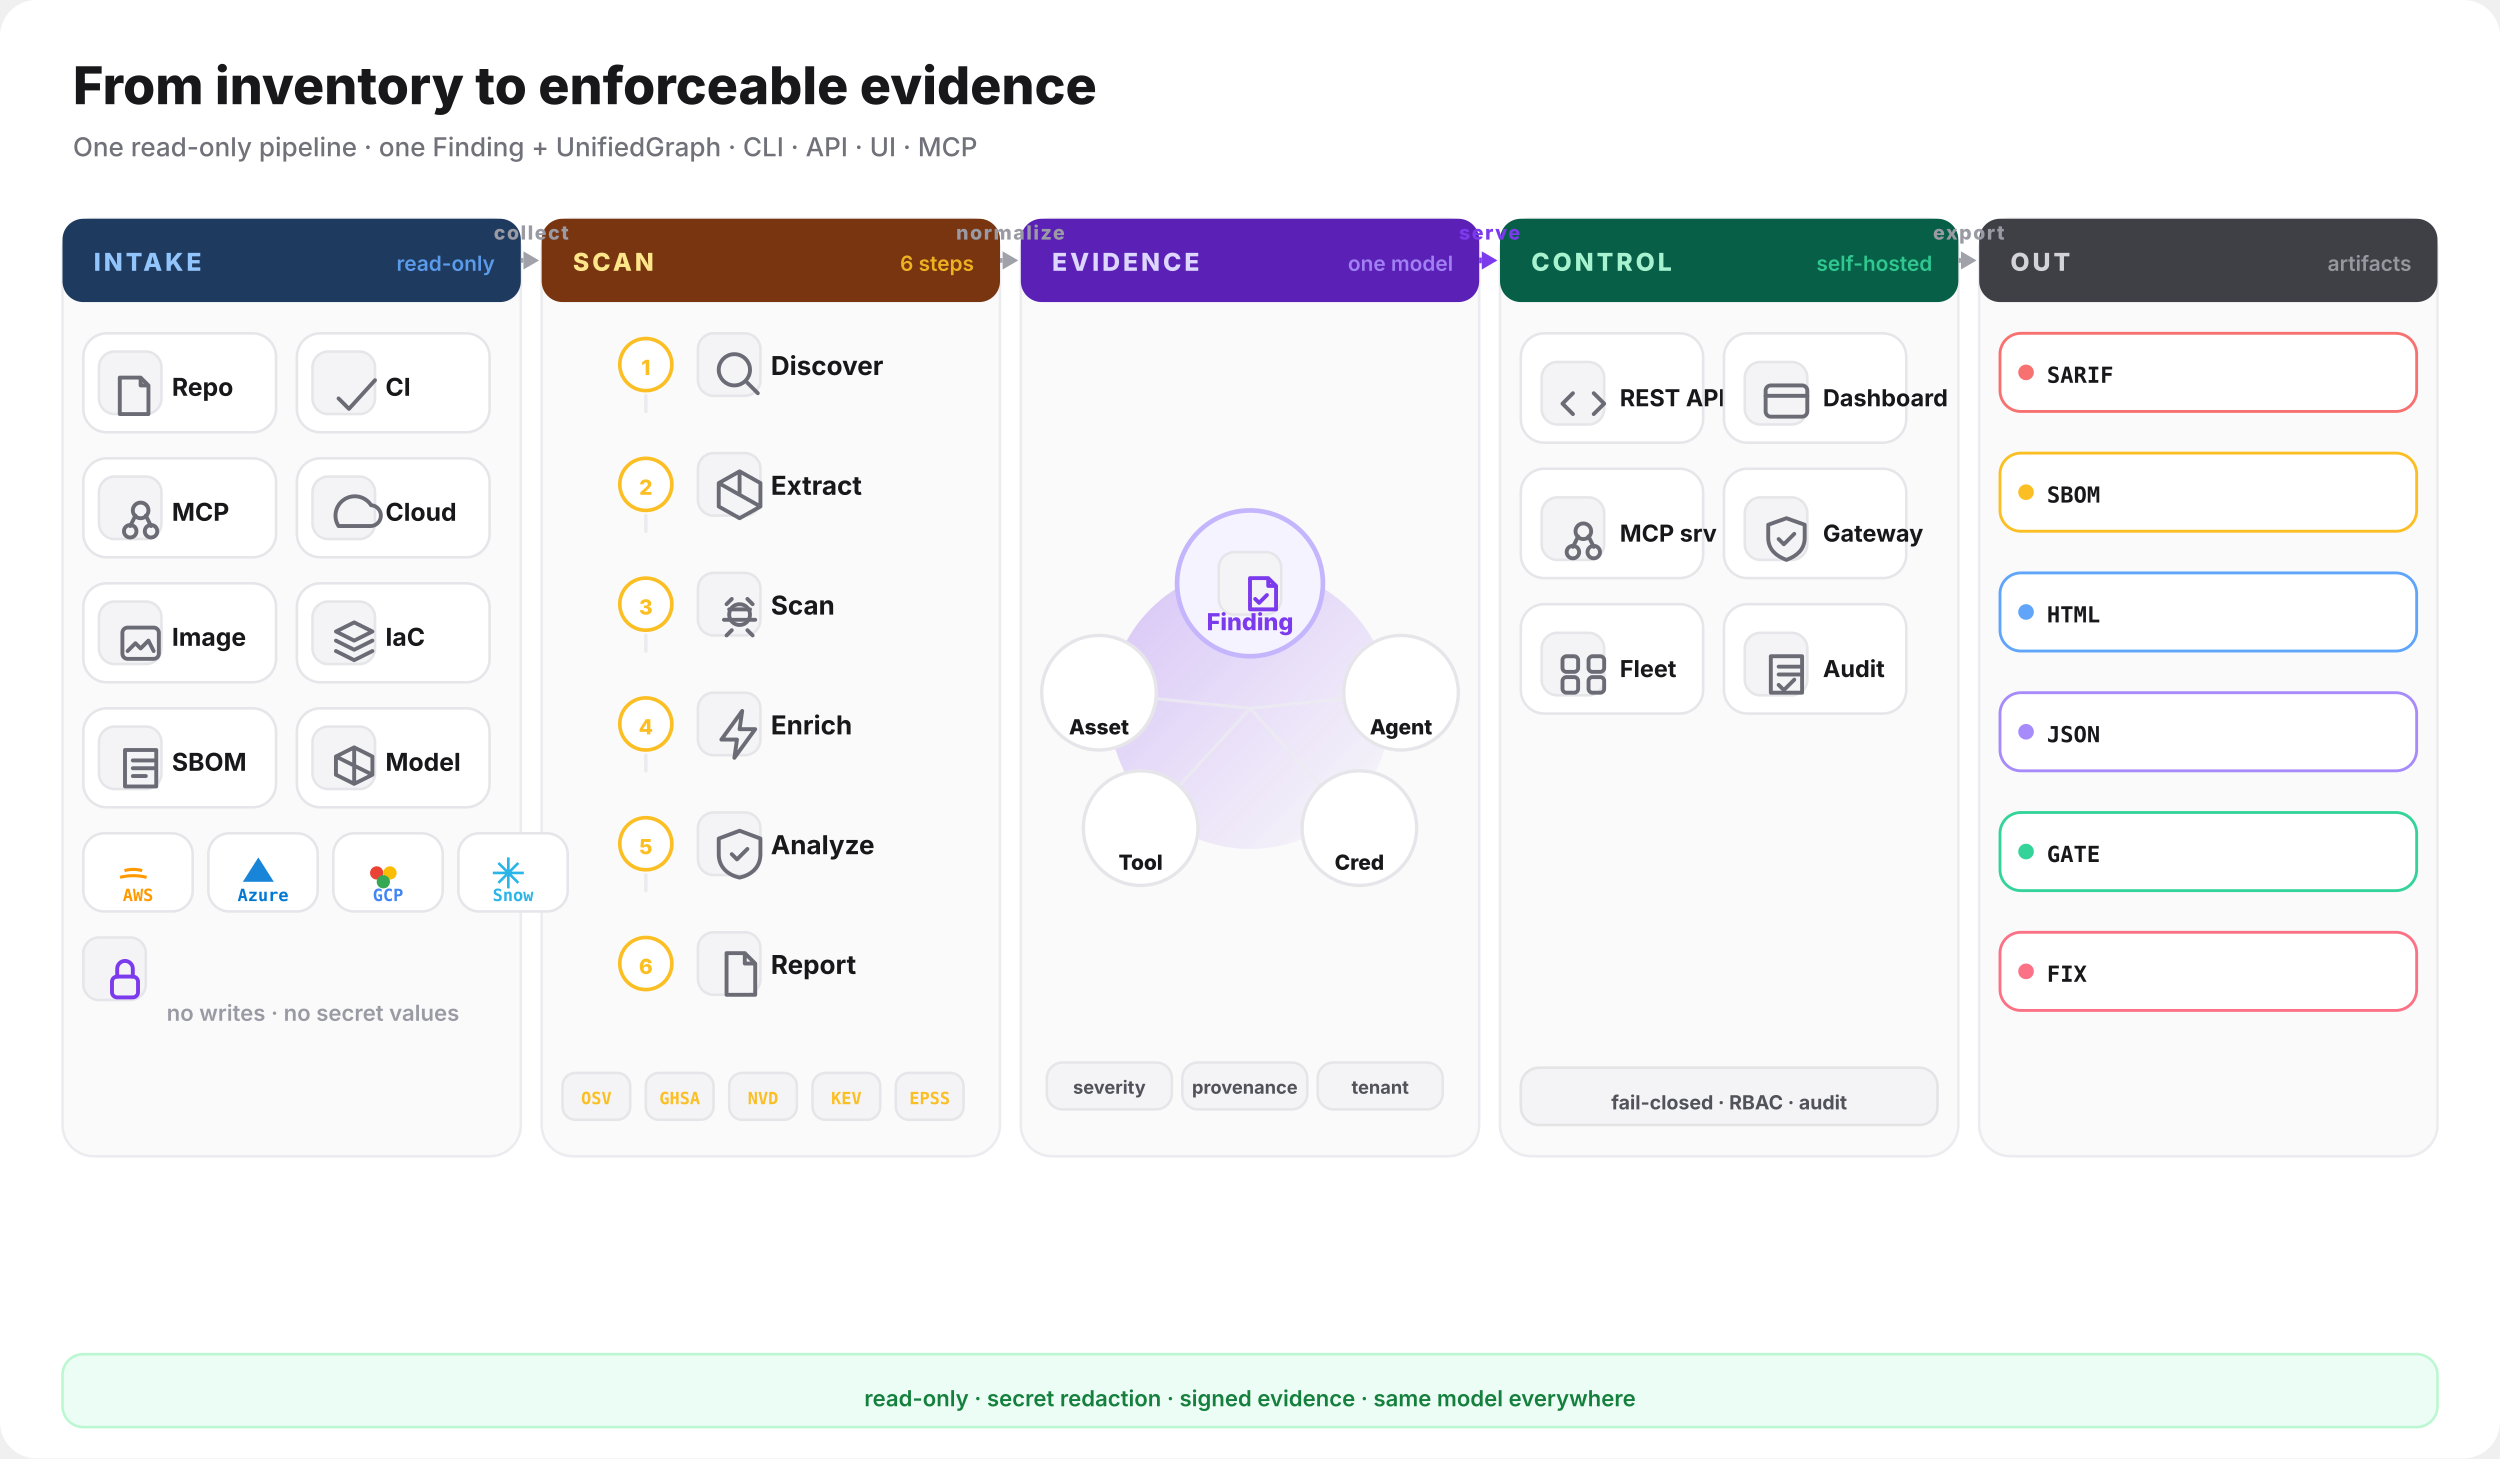
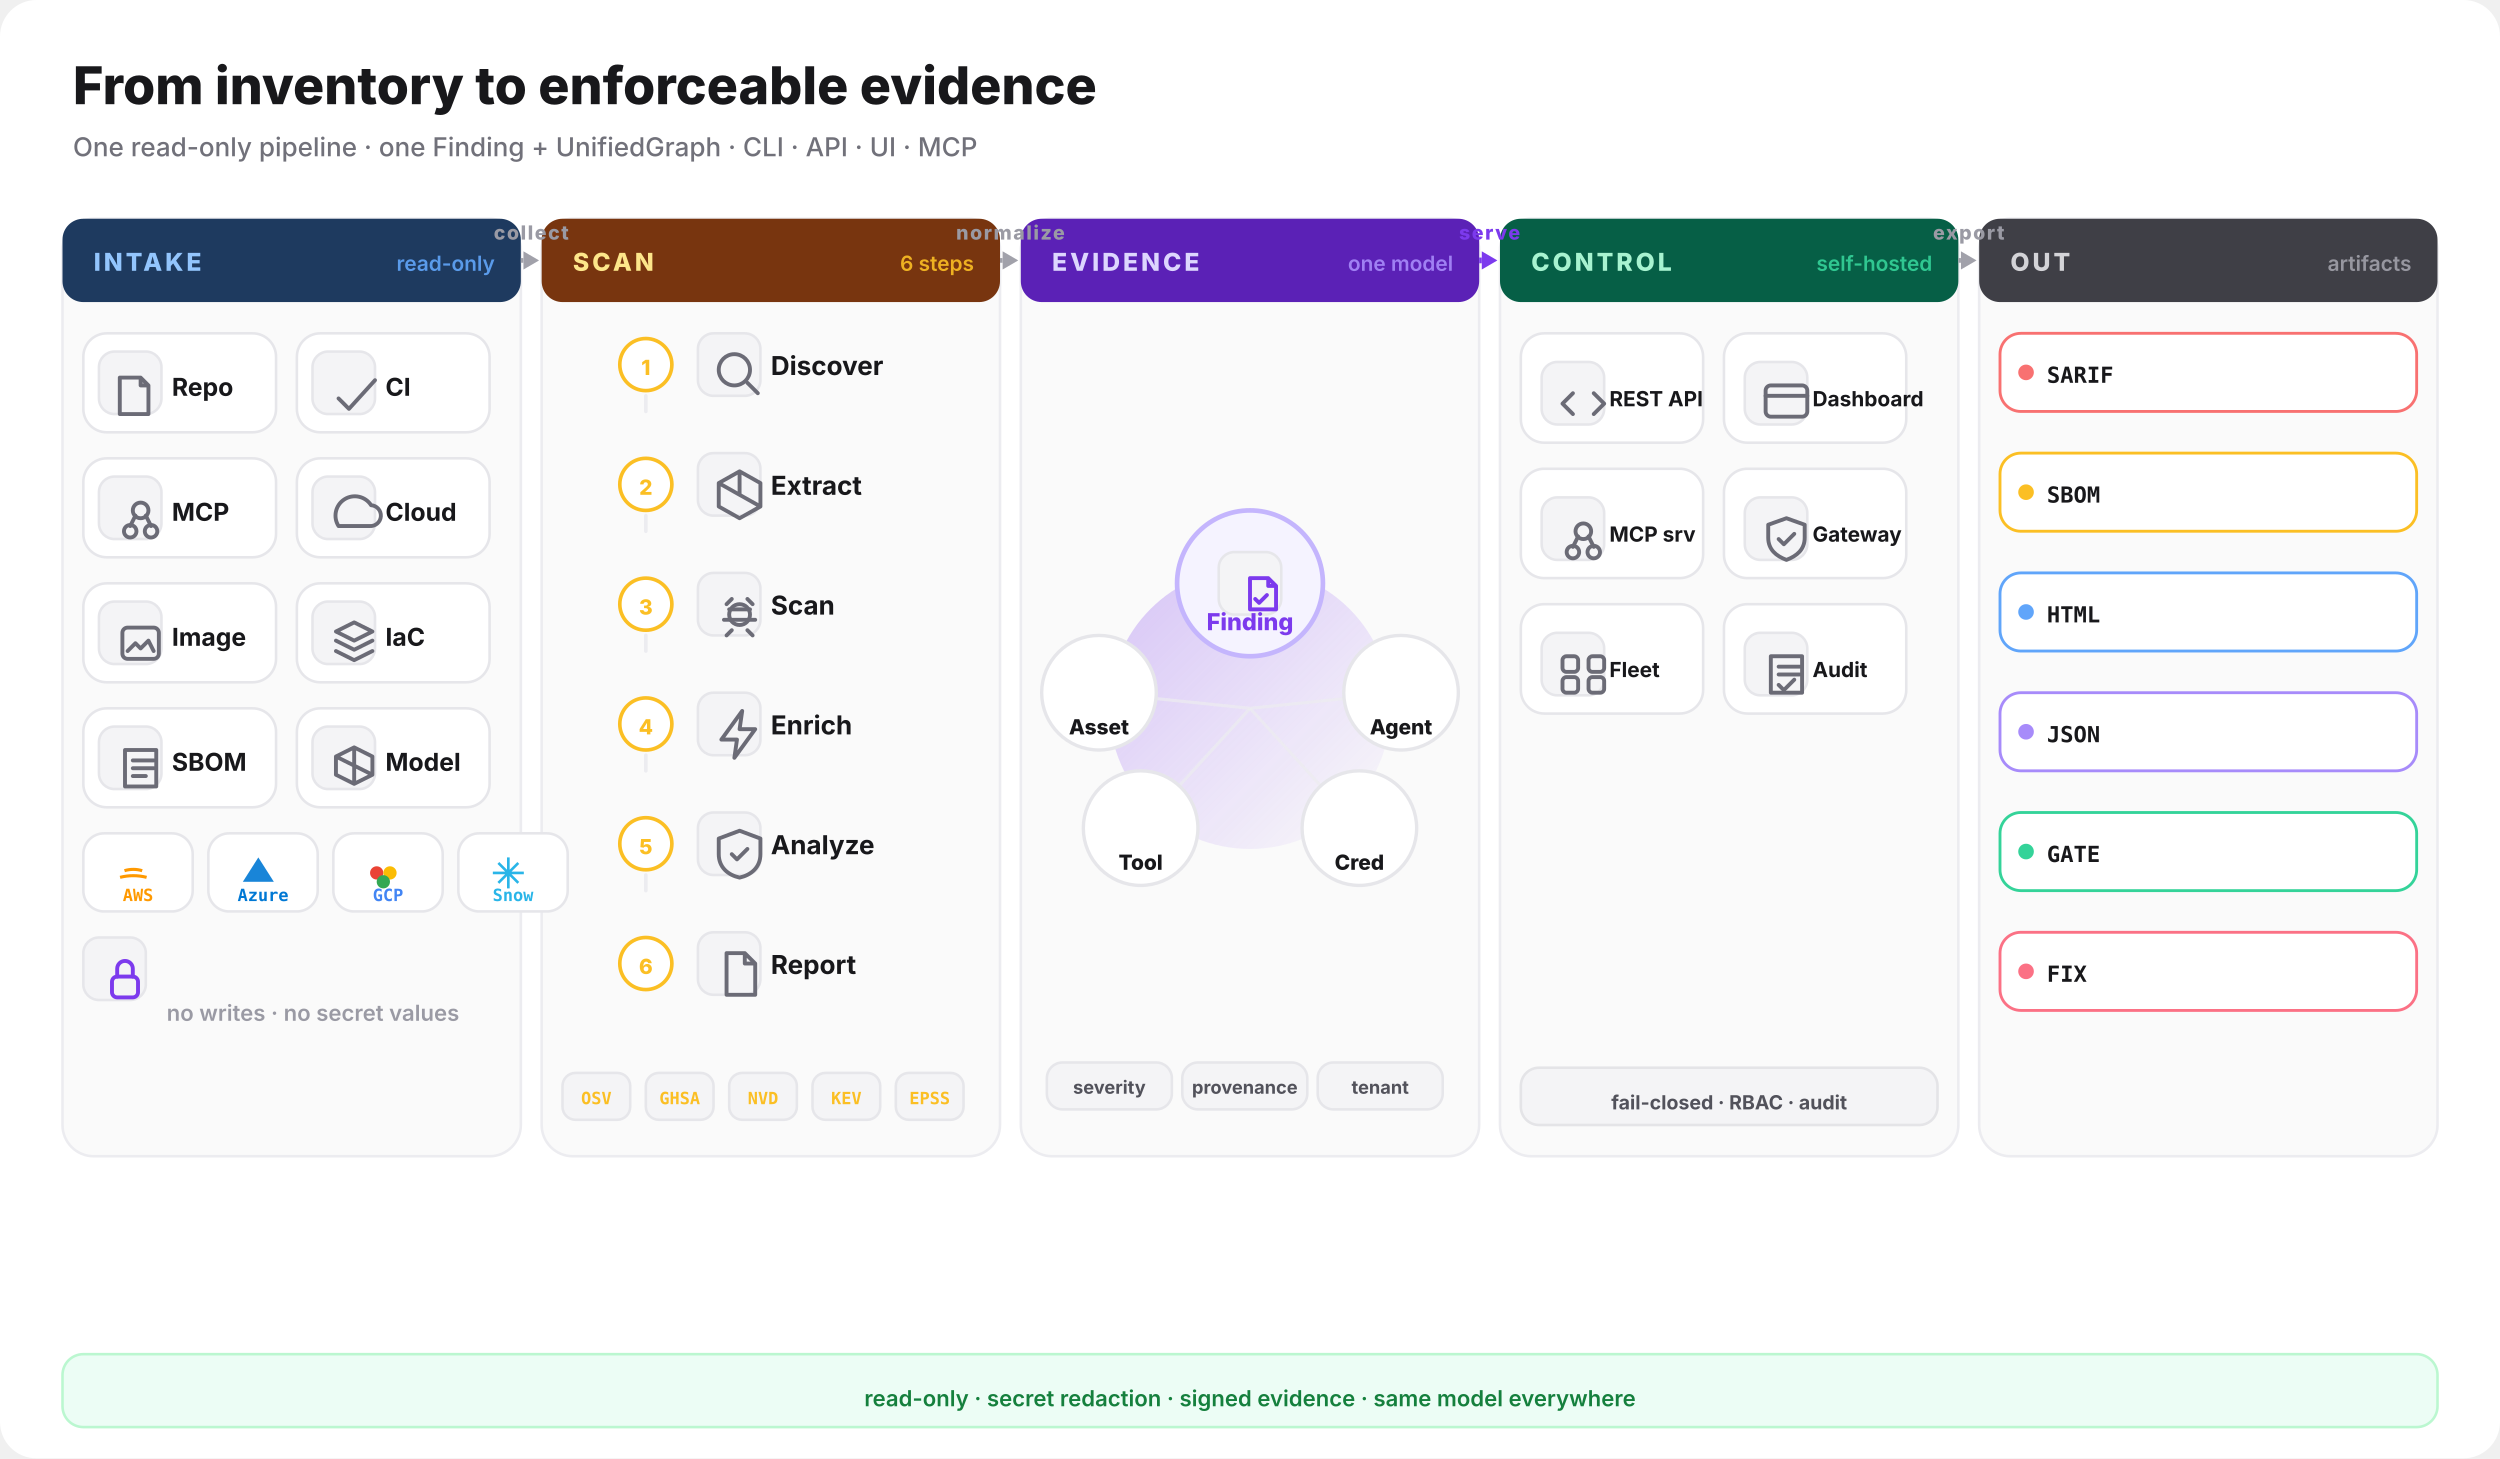
<svg xmlns="http://www.w3.org/2000/svg" width="960" height="560" viewBox="0 0 960 560" fill="none">
  <defs>
    <linearGradient id="core-glow" x1="0" y1="0" x2="1" y2="1">
      <stop offset="0%" stop-color="#7c3aed" stop-opacity="0.28" />
      <stop offset="100%" stop-color="#7c3aed" stop-opacity="0" />
    </linearGradient>
  </defs>
  <rect width="960" height="560" rx="14" fill="#ffffff" />
  <text x="28" y="40" font-family="Inter,system-ui,sans-serif" font-size="20" font-weight="800" fill="#18181b">From inventory to enforceable evidence</text>
  <text x="28" y="60" font-family="Inter,system-ui,sans-serif" font-size="10" font-weight="500" fill="#71717a">One read-only pipeline · one Finding + UnifiedGraph · CLI · API · UI · MCP</text>
  <rect x="24" y="84" width="176" height="360" rx="12" fill="#fafafa" stroke="#ececf0" />
  <rect x="24" y="84" width="176" height="32" rx="8" fill="#1e3a5f" />
  <text x="36" y="104" font-family="Inter,system-ui,sans-serif" font-size="9.5" font-weight="800" letter-spacing="0.12em" fill="#93c5fd">INTAKE</text>
  <text x="190" y="104" text-anchor="end" font-family="Inter,system-ui,sans-serif" font-size="8" font-weight="600" fill="#60a5fa" opacity="0.9">read-only</text>
  <rect x="208" y="84" width="176" height="360" rx="12" fill="#fafafa" stroke="#ececf0" />
  <rect x="208" y="84" width="176" height="32" rx="8" fill="#78350f" />
  <text x="220" y="104" font-family="Inter,system-ui,sans-serif" font-size="9.5" font-weight="800" letter-spacing="0.12em" fill="#fde68a">SCAN</text>
  <text x="374" y="104" text-anchor="end" font-family="Inter,system-ui,sans-serif" font-size="8" font-weight="600" fill="#fbbf24" opacity="0.9">6 steps</text>
  <rect x="392" y="84" width="176" height="360" rx="12" fill="#fafafa" stroke="#ececf0" />
  <rect x="392" y="84" width="176" height="32" rx="8" fill="#5b21b6" />
  <text x="404" y="104" font-family="Inter,system-ui,sans-serif" font-size="9.5" font-weight="800" letter-spacing="0.12em" fill="#ddd6fe">EVIDENCE</text>
  <text x="558" y="104" text-anchor="end" font-family="Inter,system-ui,sans-serif" font-size="8" font-weight="600" fill="#a78bfa" opacity="0.9">one model</text>
  <rect x="576" y="84" width="176" height="360" rx="12" fill="#fafafa" stroke="#ececf0" />
  <rect x="576" y="84" width="176" height="32" rx="8" fill="#065f46" />
  <text x="588" y="104" font-family="Inter,system-ui,sans-serif" font-size="9.5" font-weight="800" letter-spacing="0.12em" fill="#a7f3d0">CONTROL</text>
  <text x="742" y="104" text-anchor="end" font-family="Inter,system-ui,sans-serif" font-size="8" font-weight="600" fill="#34d399" opacity="0.9">self-hosted</text>
  <rect x="760" y="84" width="176" height="360" rx="12" fill="#fafafa" stroke="#ececf0" />
  <rect x="760" y="84" width="176" height="32" rx="8" fill="#3f3f46" />
  <text x="772" y="104" font-family="Inter,system-ui,sans-serif" font-size="9.5" font-weight="800" letter-spacing="0.12em" fill="#d4d4d8">OUT</text>
  <text x="926" y="104" text-anchor="end" font-family="Inter,system-ui,sans-serif" font-size="8" font-weight="600" fill="#a1a1aa" opacity="0.9">artifacts</text>
  <rect x="32" y="128" width="74" height="38" rx="9" fill="#ffffff" stroke="#e6e6ea" />
  <rect x="38" y="135" width="24" height="24" rx="6" fill="#f4f4f6" stroke="#e6e6ea" />
  <g transform="translate(42,139)" fill="none" stroke="#6b6b76" stroke-width="1.5" stroke-linecap="round" stroke-linejoin="round">
    <path d="M4 6h8l3 3v11H4z M12 6v3h3" />
  </g>
  <text x="66" y="152" font-family="Inter,system-ui,sans-serif" font-size="9.5" font-weight="700" fill="#18181b">Repo</text>
  <rect x="114" y="128" width="74" height="38" rx="9" fill="#ffffff" stroke="#e6e6ea" />
  <rect x="120" y="135" width="24" height="24" rx="6" fill="#f4f4f6" stroke="#e6e6ea" />
  <g transform="translate(124,139)" fill="none" stroke="#6b6b76" stroke-width="1.5" stroke-linecap="round" stroke-linejoin="round">
    <path d="M6 14l4 4 10-11" />
  </g>
  <text x="148" y="152" font-family="Inter,system-ui,sans-serif" font-size="9.5" font-weight="700" fill="#18181b">CI</text>
  <rect x="32" y="176" width="74" height="38" rx="9" fill="#ffffff" stroke="#e6e6ea" />
  <rect x="38" y="183" width="24" height="24" rx="6" fill="#f4f4f6" stroke="#e6e6ea" />
  <g transform="translate(42,187)" fill="none" stroke="#6b6b76" stroke-width="1.5" stroke-linecap="round" stroke-linejoin="round">
    <circle cx="12" cy="9" r="3" />
    <circle cx="8" cy="17" r="2.4" />
    <circle cx="16" cy="17" r="2.4" />
    <path d="M10 11l-2 4 M14 11l2 4" />
  </g>
  <text x="66" y="200" font-family="Inter,system-ui,sans-serif" font-size="9.5" font-weight="700" fill="#18181b">MCP</text>
  <rect x="114" y="176" width="74" height="38" rx="9" fill="#ffffff" stroke="#e6e6ea" />
  <rect x="120" y="183" width="24" height="24" rx="6" fill="#f4f4f6" stroke="#e6e6ea" />
  <g transform="translate(124,187)" fill="none" stroke="#6b6b76" stroke-width="1.5" stroke-linecap="round" stroke-linejoin="round">
    <path d="M6 15h12a4 4 0 0 0 .5-8A6 6 0 0 0 6 15z" />
  </g>
  <text x="148" y="200" font-family="Inter,system-ui,sans-serif" font-size="9.5" font-weight="700" fill="#18181b">Cloud</text>
  <rect x="32" y="224" width="74" height="38" rx="9" fill="#ffffff" stroke="#e6e6ea" />
  <rect x="38" y="231" width="24" height="24" rx="6" fill="#f4f4f6" stroke="#e6e6ea" />
  <g transform="translate(42,235)" fill="none" stroke="#6b6b76" stroke-width="1.5" stroke-linecap="round" stroke-linejoin="round">
    <rect x="5" y="6" width="14" height="12" rx="2" />
    <path d="M7 15l3-3 2 2 3-3 2 4" />
  </g>
  <text x="66" y="248" font-family="Inter,system-ui,sans-serif" font-size="9.5" font-weight="700" fill="#18181b">Image</text>
  <rect x="114" y="224" width="74" height="38" rx="9" fill="#ffffff" stroke="#e6e6ea" />
  <rect x="120" y="231" width="24" height="24" rx="6" fill="#f4f4f6" stroke="#e6e6ea" />
  <g transform="translate(124,235)" fill="none" stroke="#6b6b76" stroke-width="1.5" stroke-linecap="round" stroke-linejoin="round">
    <path d="M12 4l7 3.5-7 3.5-7-3.5z M5 11l7 3.5 7-3.5 M5 15l7 3.5 7-3.5" />
  </g>
  <text x="148" y="248" font-family="Inter,system-ui,sans-serif" font-size="9.5" font-weight="700" fill="#18181b">IaC</text>
  <rect x="32" y="272" width="74" height="38" rx="9" fill="#ffffff" stroke="#e6e6ea" />
  <rect x="38" y="279" width="24" height="24" rx="6" fill="#f4f4f6" stroke="#e6e6ea" />
  <g transform="translate(42,283)" fill="none" stroke="#6b6b76" stroke-width="1.5" stroke-linecap="round" stroke-linejoin="round">
    <path d="M6 5h12v14H6z M9 9h8 M9 12h8 M9 15h5" />
  </g>
  <text x="66" y="296" font-family="Inter,system-ui,sans-serif" font-size="9.5" font-weight="700" fill="#18181b">SBOM</text>
  <rect x="114" y="272" width="74" height="38" rx="9" fill="#ffffff" stroke="#e6e6ea" />
  <rect x="120" y="279" width="24" height="24" rx="6" fill="#f4f4f6" stroke="#e6e6ea" />
  <g transform="translate(124,283)" fill="none" stroke="#6b6b76" stroke-width="1.5" stroke-linecap="round" stroke-linejoin="round">
    <path d="M12 4l7 3.5v7L12 18l-7-3.5v-7z M12 4v14 M5 7.5l14 7" />
  </g>
  <text x="148" y="296" font-family="Inter,system-ui,sans-serif" font-size="9.5" font-weight="700" fill="#18181b">Model</text>
  <rect x="32" y="320" width="42" height="30" rx="8" fill="#ffffff" stroke="#e6e6ea" />
  <g transform="translate(41,325) scale(0.85)">
    <path d="M6 14c4-1 8-1 12 0M8 11c2.5-.8 5.5-.8 8 0" stroke="#ff9900" fill="none" stroke-width="1.4" />
  </g>
  <text x="53" y="346" text-anchor="middle" font-family="ui-monospace,monospace" font-size="6.5" font-weight="700" fill="#ff9900">AWS</text>
  <rect x="80" y="320" width="42" height="30" rx="8" fill="#ffffff" stroke="#e6e6ea" />
  <g transform="translate(89,325) scale(0.85)">
    <path d="M5 16 L12 5 L19 16 Z" fill="#0078d4" opacity="0.9" />
  </g>
  <text x="101" y="346" text-anchor="middle" font-family="ui-monospace,monospace" font-size="6.5" font-weight="700" fill="#0078d4">Azure</text>
  <rect x="128" y="320" width="42" height="30" rx="8" fill="#ffffff" stroke="#e6e6ea" />
  <g transform="translate(137,325) scale(0.85)">
    <circle cx="9" cy="12" r="3" fill="#ea4335" />
    <circle cx="15" cy="12" r="3" fill="#fbbc04" />
    <circle cx="12" cy="16" r="3" fill="#34a853" />
  </g>
  <text x="149" y="346" text-anchor="middle" font-family="ui-monospace,monospace" font-size="6.5" font-weight="700" fill="#4285f4">GCP</text>
  <rect x="176" y="320" width="42" height="30" rx="8" fill="#ffffff" stroke="#e6e6ea" />
  <g transform="translate(185,325) scale(0.85)">
    <path d="M12 5v14M5 12h14M7.5 7.5l9 9M16.5 7.5l-9 9" stroke="#29b5e8" stroke-width="1.2" />
  </g>
  <text x="197" y="346" text-anchor="middle" font-family="ui-monospace,monospace" font-size="6.5" font-weight="700" fill="#29b5e8">Snow</text>
  <rect x="32" y="360" width="24" height="24" rx="6" fill="#f4f4f6" stroke="#e6e6ea" />
  <g transform="translate(36,364)" fill="none" stroke="#7c3aed" stroke-width="1.5" stroke-linecap="round" stroke-linejoin="round">
    <rect x="7" y="11" width="10" height="8" rx="2" />
    <path d="M9 11V8a3 3 0 0 1 6 0v3" />
  </g>
  <text x="64" y="392" font-family="Inter,system-ui,sans-serif" font-size="8.5" font-weight="600" fill="#9a9aa4">no writes · no secret values</text>
  <circle cx="248" cy="140" r="10" fill="#ffffff" stroke="#fbbf24" stroke-width="1.4" />
  <text x="248" y="144" text-anchor="middle" font-family="Inter,system-ui,sans-serif" font-size="8" font-weight="800" fill="#fbbf24">1</text>
  <rect x="268" y="128" width="24" height="24" rx="6" fill="#f4f4f6" stroke="#e6e6ea" />
  <g transform="translate(272,132)" fill="none" stroke="#6b6b76" stroke-width="1.5" stroke-linecap="round" stroke-linejoin="round">
    <circle cx="10" cy="10" r="6" />
    <path d="M15 15l4 4" />
  </g>
  <text x="296" y="144" font-family="Inter,system-ui,sans-serif" font-size="10" font-weight="700" fill="#18181b">Discover</text>
  <path d="M248 152 V158" stroke="#ececf0" stroke-width="1.4" stroke-linecap="round" />
  <circle cx="248" cy="186" r="10" fill="#ffffff" stroke="#fbbf24" stroke-width="1.4" />
  <text x="248" y="190" text-anchor="middle" font-family="Inter,system-ui,sans-serif" font-size="8" font-weight="800" fill="#fbbf24">2</text>
  <rect x="268" y="174" width="24" height="24" rx="6" fill="#f4f4f6" stroke="#e6e6ea" />
  <g transform="translate(272,178)" fill="none" stroke="#6b6b76" stroke-width="1.5" stroke-linecap="round" stroke-linejoin="round">
    <path d="M12 3l8 4.5v9L12 21l-8-4.5v-9z M12 3v9 M4 7.5l16 9" />
  </g>
  <text x="296" y="190" font-family="Inter,system-ui,sans-serif" font-size="10" font-weight="700" fill="#18181b">Extract</text>
  <path d="M248 198 V204" stroke="#ececf0" stroke-width="1.4" stroke-linecap="round" />
  <circle cx="248" cy="232" r="10" fill="#ffffff" stroke="#fbbf24" stroke-width="1.4" />
  <text x="248" y="236" text-anchor="middle" font-family="Inter,system-ui,sans-serif" font-size="8" font-weight="800" fill="#fbbf24">3</text>
  <rect x="268" y="220" width="24" height="24" rx="6" fill="#f4f4f6" stroke="#e6e6ea" />
  <g transform="translate(272,224)" fill="none" stroke="#6b6b76" stroke-width="1.5" stroke-linecap="round" stroke-linejoin="round">
    <path d="M8 10h8M6 14h12M9 6l-2 2M15 6l2 2M9 18l-2 2M15 18l2 2" />
    <circle cx="12" cy="12" r="4" />
  </g>
  <text x="296" y="236" font-family="Inter,system-ui,sans-serif" font-size="10" font-weight="700" fill="#18181b">Scan</text>
  <path d="M248 244 V250" stroke="#ececf0" stroke-width="1.4" stroke-linecap="round" />
  <circle cx="248" cy="278" r="10" fill="#ffffff" stroke="#fbbf24" stroke-width="1.4" />
  <text x="248" y="282" text-anchor="middle" font-family="Inter,system-ui,sans-serif" font-size="8" font-weight="800" fill="#fbbf24">4</text>
  <rect x="268" y="266" width="24" height="24" rx="6" fill="#f4f4f6" stroke="#e6e6ea" />
  <g transform="translate(272,270)" fill="none" stroke="#6b6b76" stroke-width="1.5" stroke-linecap="round" stroke-linejoin="round">
    <path d="M13 3L5 14h6l-1 7 8-11h-6z" />
  </g>
  <text x="296" y="282" font-family="Inter,system-ui,sans-serif" font-size="10" font-weight="700" fill="#18181b">Enrich</text>
  <path d="M248 290 V296" stroke="#ececf0" stroke-width="1.4" stroke-linecap="round" />
  <circle cx="248" cy="324" r="10" fill="#ffffff" stroke="#fbbf24" stroke-width="1.4" />
  <text x="248" y="328" text-anchor="middle" font-family="Inter,system-ui,sans-serif" font-size="8" font-weight="800" fill="#fbbf24">5</text>
  <rect x="268" y="312" width="24" height="24" rx="6" fill="#f4f4f6" stroke="#e6e6ea" />
  <g transform="translate(272,316)" fill="none" stroke="#6b6b76" stroke-width="1.5" stroke-linecap="round" stroke-linejoin="round">
    <path d="M12 3l8 3v6c0 5-3.5 8-8 9-4.5-1-8-4-8-9V6z" />
    <path d="M9 12l2 2 4-4" />
  </g>
  <text x="296" y="328" font-family="Inter,system-ui,sans-serif" font-size="10" font-weight="700" fill="#18181b">Analyze</text>
  <path d="M248 336 V342" stroke="#ececf0" stroke-width="1.4" stroke-linecap="round" />
  <circle cx="248" cy="370" r="10" fill="#ffffff" stroke="#fbbf24" stroke-width="1.4" />
  <text x="248" y="374" text-anchor="middle" font-family="Inter,system-ui,sans-serif" font-size="8" font-weight="800" fill="#fbbf24">6</text>
  <rect x="268" y="358" width="24" height="24" rx="6" fill="#f4f4f6" stroke="#e6e6ea" />
  <g transform="translate(272,362)" fill="none" stroke="#6b6b76" stroke-width="1.5" stroke-linecap="round" stroke-linejoin="round">
    <path d="M7 4h7l4 4v12H7z M14 4v4h4" />
  </g>
  <text x="296" y="374" font-family="Inter,system-ui,sans-serif" font-size="10" font-weight="700" fill="#18181b">Report</text>
  <rect x="216" y="412" width="26" height="18" rx="5" fill="#f4f4f6" stroke="#e6e6ea" />
  <text x="229" y="424" text-anchor="middle" font-family="ui-monospace,monospace" font-size="6.5" font-weight="700" fill="#fbbf24">OSV</text>
  <rect x="248" y="412" width="26" height="18" rx="5" fill="#f4f4f6" stroke="#e6e6ea" />
  <text x="261" y="424" text-anchor="middle" font-family="ui-monospace,monospace" font-size="6.5" font-weight="700" fill="#fbbf24">GHSA</text>
  <rect x="280" y="412" width="26" height="18" rx="5" fill="#f4f4f6" stroke="#e6e6ea" />
  <text x="293" y="424" text-anchor="middle" font-family="ui-monospace,monospace" font-size="6.5" font-weight="700" fill="#fbbf24">NVD</text>
  <rect x="312" y="412" width="26" height="18" rx="5" fill="#f4f4f6" stroke="#e6e6ea" />
  <text x="325" y="424" text-anchor="middle" font-family="ui-monospace,monospace" font-size="6.5" font-weight="700" fill="#fbbf24">KEV</text>
  <rect x="344" y="412" width="26" height="18" rx="5" fill="#f4f4f6" stroke="#e6e6ea" />
  <text x="357" y="424" text-anchor="middle" font-family="ui-monospace,monospace" font-size="6.5" font-weight="700" fill="#fbbf24">EPSS</text>
  <circle cx="480" cy="272" r="54" fill="url(#core-glow)" />
  <line x1="480" y1="272" x2="422" y2="266" stroke="#ececf0" stroke-width="1.2" opacity="0.7" />
  <line x1="480" y1="272" x2="538" y2="266" stroke="#ececf0" stroke-width="1.2" opacity="0.7" />
  <line x1="480" y1="272" x2="438" y2="318" stroke="#ececf0" stroke-width="1.2" opacity="0.7" />
  <line x1="480" y1="272" x2="522" y2="318" stroke="#ececf0" stroke-width="1.2" opacity="0.7" />
  <circle cx="480" cy="224" r="28" fill="#f5f3ff" stroke="#c4b5fd" stroke-width="1.8" />
  <rect x="468" y="212" width="24" height="24" rx="6" fill="#f4f4f6" stroke="#e6e6ea" />
  <g transform="translate(472,216)" fill="none" stroke="#7c3aed" stroke-width="1.5" stroke-linecap="round" stroke-linejoin="round">
    <path d="M8 6h7l3 3v9H8z M15 6v3h3 M10 14l1.5 1.5 3-3" />
  </g>
  <text x="480" y="242" text-anchor="middle" font-family="Inter,system-ui,sans-serif" font-size="9" font-weight="800" fill="#7c3aed">Finding</text>
  <circle cx="422" cy="266" r="22" fill="#ffffff" stroke="#e6e6ea" stroke-width="1.3" />
  <text x="422" y="282" text-anchor="middle" font-family="Inter,system-ui,sans-serif" font-size="8" font-weight="800" fill="#18181b">Asset</text>
  <circle cx="538" cy="266" r="22" fill="#ffffff" stroke="#e6e6ea" stroke-width="1.3" />
  <text x="538" y="282" text-anchor="middle" font-family="Inter,system-ui,sans-serif" font-size="8" font-weight="800" fill="#18181b">Agent</text>
  <circle cx="438" cy="318" r="22" fill="#ffffff" stroke="#e6e6ea" stroke-width="1.3" />
  <text x="438" y="334" text-anchor="middle" font-family="Inter,system-ui,sans-serif" font-size="8" font-weight="800" fill="#18181b">Tool</text>
  <circle cx="522" cy="318" r="22" fill="#ffffff" stroke="#e6e6ea" stroke-width="1.3" />
  <text x="522" y="334" text-anchor="middle" font-family="Inter,system-ui,sans-serif" font-size="8" font-weight="800" fill="#18181b">Cred</text>
  <rect x="402" y="408" width="48" height="18" rx="6" fill="#f4f4f6" stroke="#e6e6ea" />
  <text x="426" y="420" text-anchor="middle" font-family="Inter,system-ui,sans-serif" font-size="7" font-weight="700" fill="#52525b">severity</text>
  <rect x="454" y="408" width="48" height="18" rx="6" fill="#f4f4f6" stroke="#e6e6ea" />
  <text x="478" y="420" text-anchor="middle" font-family="Inter,system-ui,sans-serif" font-size="7" font-weight="700" fill="#52525b">provenance</text>
  <rect x="506" y="408" width="48" height="18" rx="6" fill="#f4f4f6" stroke="#e6e6ea" />
  <text x="530" y="420" text-anchor="middle" font-family="Inter,system-ui,sans-serif" font-size="7" font-weight="700" fill="#52525b">tenant</text>
  <rect x="584" y="128" width="70" height="42" rx="9" fill="#ffffff" stroke="#e6e6ea" />
  <rect x="592" y="139" width="24" height="24" rx="6" fill="#f4f4f6" stroke="#e6e6ea" />
  <g transform="translate(596,143)" fill="none" stroke="#6b6b76" stroke-width="1.5" stroke-linecap="round" stroke-linejoin="round">
    <path d="M8 8l-4 4 4 4M16 8l4 4-4 4" />
  </g>
-   <text x="622" y="156" font-family="Inter,system-ui,sans-serif" font-size="9" font-weight="700" fill="#18181b">REST API</text>
+   <text x="618" y="156" font-family="Inter,system-ui,sans-serif" font-size="8" font-weight="700" fill="#18181b">REST API</text>
  <rect x="662" y="128" width="70" height="42" rx="9" fill="#ffffff" stroke="#e6e6ea" />
  <rect x="670" y="139" width="24" height="24" rx="6" fill="#f4f4f6" stroke="#e6e6ea" />
  <g transform="translate(674,143)" fill="none" stroke="#6b6b76" stroke-width="1.5" stroke-linecap="round" stroke-linejoin="round">
    <rect x="4" y="5" width="16" height="12" rx="2" />
    <path d="M4 9h16" />
  </g>
-   <text x="700" y="156" font-family="Inter,system-ui,sans-serif" font-size="9" font-weight="700" fill="#18181b">Dashboard</text>
+   <text x="696" y="156" font-family="Inter,system-ui,sans-serif" font-size="8" font-weight="700" fill="#18181b">Dashboard</text>
  <rect x="584" y="180" width="70" height="42" rx="9" fill="#ffffff" stroke="#e6e6ea" />
  <rect x="592" y="191" width="24" height="24" rx="6" fill="#f4f4f6" stroke="#e6e6ea" />
  <g transform="translate(596,195)" fill="none" stroke="#6b6b76" stroke-width="1.5" stroke-linecap="round" stroke-linejoin="round">
    <circle cx="12" cy="9" r="3" />
    <circle cx="8" cy="17" r="2.4" />
    <circle cx="16" cy="17" r="2.4" />
    <path d="M10 11l-2 4 M14 11l2 4" />
  </g>
-   <text x="622" y="208" font-family="Inter,system-ui,sans-serif" font-size="9" font-weight="700" fill="#18181b">MCP srv</text>
+   <text x="618" y="208" font-family="Inter,system-ui,sans-serif" font-size="8" font-weight="700" fill="#18181b">MCP srv</text>
  <rect x="662" y="180" width="70" height="42" rx="9" fill="#ffffff" stroke="#e6e6ea" />
  <rect x="670" y="191" width="24" height="24" rx="6" fill="#f4f4f6" stroke="#e6e6ea" />
  <g transform="translate(674,195)" fill="none" stroke="#6b6b76" stroke-width="1.5" stroke-linecap="round" stroke-linejoin="round">
    <path d="M12 4l7 2.5v5c0 4.5-3 7-7 8.5-4-1.5-7-4-7-8.5v-5z" />
    <path d="M9 12l2 2 4-4" />
  </g>
-   <text x="700" y="208" font-family="Inter,system-ui,sans-serif" font-size="9" font-weight="700" fill="#18181b">Gateway</text>
+   <text x="696" y="208" font-family="Inter,system-ui,sans-serif" font-size="8" font-weight="700" fill="#18181b">Gateway</text>
  <rect x="584" y="232" width="70" height="42" rx="9" fill="#ffffff" stroke="#e6e6ea" />
  <rect x="592" y="243" width="24" height="24" rx="6" fill="#f4f4f6" stroke="#e6e6ea" />
  <g transform="translate(596,247)" fill="none" stroke="#6b6b76" stroke-width="1.5" stroke-linecap="round" stroke-linejoin="round">
    <rect x="4" y="5" width="6" height="6" rx="1.5" />
    <rect x="14" y="5" width="6" height="6" rx="1.5" />
    <rect x="4" y="13" width="6" height="6" rx="1.5" />
    <rect x="14" y="13" width="6" height="6" rx="1.5" />
  </g>
-   <text x="622" y="260" font-family="Inter,system-ui,sans-serif" font-size="9" font-weight="700" fill="#18181b">Fleet</text>
+   <text x="618" y="260" font-family="Inter,system-ui,sans-serif" font-size="8" font-weight="700" fill="#18181b">Fleet</text>
  <rect x="662" y="232" width="70" height="42" rx="9" fill="#ffffff" stroke="#e6e6ea" />
  <rect x="670" y="243" width="24" height="24" rx="6" fill="#f4f4f6" stroke="#e6e6ea" />
  <g transform="translate(674,247)" fill="none" stroke="#6b6b76" stroke-width="1.5" stroke-linecap="round" stroke-linejoin="round">
    <path d="M6 5h12v14H6z M9 9h8 M9 12h8" />
    <path d="M9 16l2 2 4-4" />
  </g>
-   <text x="700" y="260" font-family="Inter,system-ui,sans-serif" font-size="9" font-weight="700" fill="#18181b">Audit</text>
+   <text x="696" y="260" font-family="Inter,system-ui,sans-serif" font-size="8" font-weight="700" fill="#18181b">Audit</text>
  <rect x="584" y="410" width="160" height="22" rx="7" fill="#f4f4f6" stroke="#e4e4e7" />
  <text x="664" y="426" text-anchor="middle" font-family="Inter,system-ui,sans-serif" font-size="7.5" font-weight="700" fill="#52525b">fail-closed · RBAC · audit</text>
  <rect x="768" y="128" width="160" height="30" rx="8" fill="#ffffff" stroke="#f87171" stroke-width="1.1" />
  <circle cx="778" cy="143" r="3" fill="#f87171" />
  <text x="786" y="147" font-family="ui-monospace,monospace" font-size="8.5" font-weight="800" fill="#18181b">SARIF</text>
  <rect x="768" y="174" width="160" height="30" rx="8" fill="#ffffff" stroke="#fbbf24" stroke-width="1.1" />
  <circle cx="778" cy="189" r="3" fill="#fbbf24" />
  <text x="786" y="193" font-family="ui-monospace,monospace" font-size="8.5" font-weight="800" fill="#18181b">SBOM</text>
  <rect x="768" y="220" width="160" height="30" rx="8" fill="#ffffff" stroke="#60a5fa" stroke-width="1.1" />
  <circle cx="778" cy="235" r="3" fill="#60a5fa" />
  <text x="786" y="239" font-family="ui-monospace,monospace" font-size="8.5" font-weight="800" fill="#18181b">HTML</text>
  <rect x="768" y="266" width="160" height="30" rx="8" fill="#ffffff" stroke="#a78bfa" stroke-width="1.1" />
  <circle cx="778" cy="281" r="3" fill="#a78bfa" />
  <text x="786" y="285" font-family="ui-monospace,monospace" font-size="8.5" font-weight="800" fill="#18181b">JSON</text>
  <rect x="768" y="312" width="160" height="30" rx="8" fill="#ffffff" stroke="#34d399" stroke-width="1.1" />
  <circle cx="778" cy="327" r="3" fill="#34d399" />
  <text x="786" y="331" font-family="ui-monospace,monospace" font-size="8.5" font-weight="800" fill="#18181b">GATE</text>
  <rect x="768" y="358" width="160" height="30" rx="8" fill="#ffffff" stroke="#fb7185" stroke-width="1.1" />
  <circle cx="778" cy="373" r="3" fill="#fb7185" />
  <text x="786" y="377" font-family="ui-monospace,monospace" font-size="8.5" font-weight="800" fill="#18181b">FIX</text>
  <line x1="200" y1="100" x2="201" y2="100" stroke="#a1a1aa" stroke-width="1.8" />
  <polygon points="207,100 201,96.5 201,103.5" fill="#a1a1aa" />
  <text x="204" y="92" text-anchor="middle" font-family="Inter,system-ui,sans-serif" font-size="7.5" font-weight="800" letter-spacing="0.08em" fill="#9a9aa4">collect</text>
  <line x1="384" y1="100" x2="385" y2="100" stroke="#a1a1aa" stroke-width="1.8" />
  <polygon points="391,100 385,96.5 385,103.5" fill="#a1a1aa" />
  <text x="388" y="92" text-anchor="middle" font-family="Inter,system-ui,sans-serif" font-size="7.5" font-weight="800" letter-spacing="0.08em" fill="#9a9aa4">normalize</text>
  <line x1="568" y1="100" x2="569" y2="100" stroke="#7c3aed" stroke-width="2.2" />
  <polygon points="575,100 569,96.5 569,103.5" fill="#7c3aed" />
  <text x="572" y="92" text-anchor="middle" font-family="Inter,system-ui,sans-serif" font-size="7.5" font-weight="800" letter-spacing="0.08em" fill="#7c3aed">serve</text>
  <line x1="752" y1="100" x2="753" y2="100" stroke="#a1a1aa" stroke-width="1.8" />
  <polygon points="759,100 753,96.5 753,103.5" fill="#a1a1aa" />
  <text x="756" y="92" text-anchor="middle" font-family="Inter,system-ui,sans-serif" font-size="7.5" font-weight="800" letter-spacing="0.08em" fill="#9a9aa4">export</text>
  <rect x="24" y="520" width="912" height="28" rx="8" fill="#ecfdf5" stroke="#bbf7d0" />
  <text x="480" y="540" text-anchor="middle" font-family="Inter,system-ui,sans-serif" font-size="8.5" font-weight="600" fill="#15803d">read-only · secret redaction · signed evidence · same model everywhere</text>
</svg>
